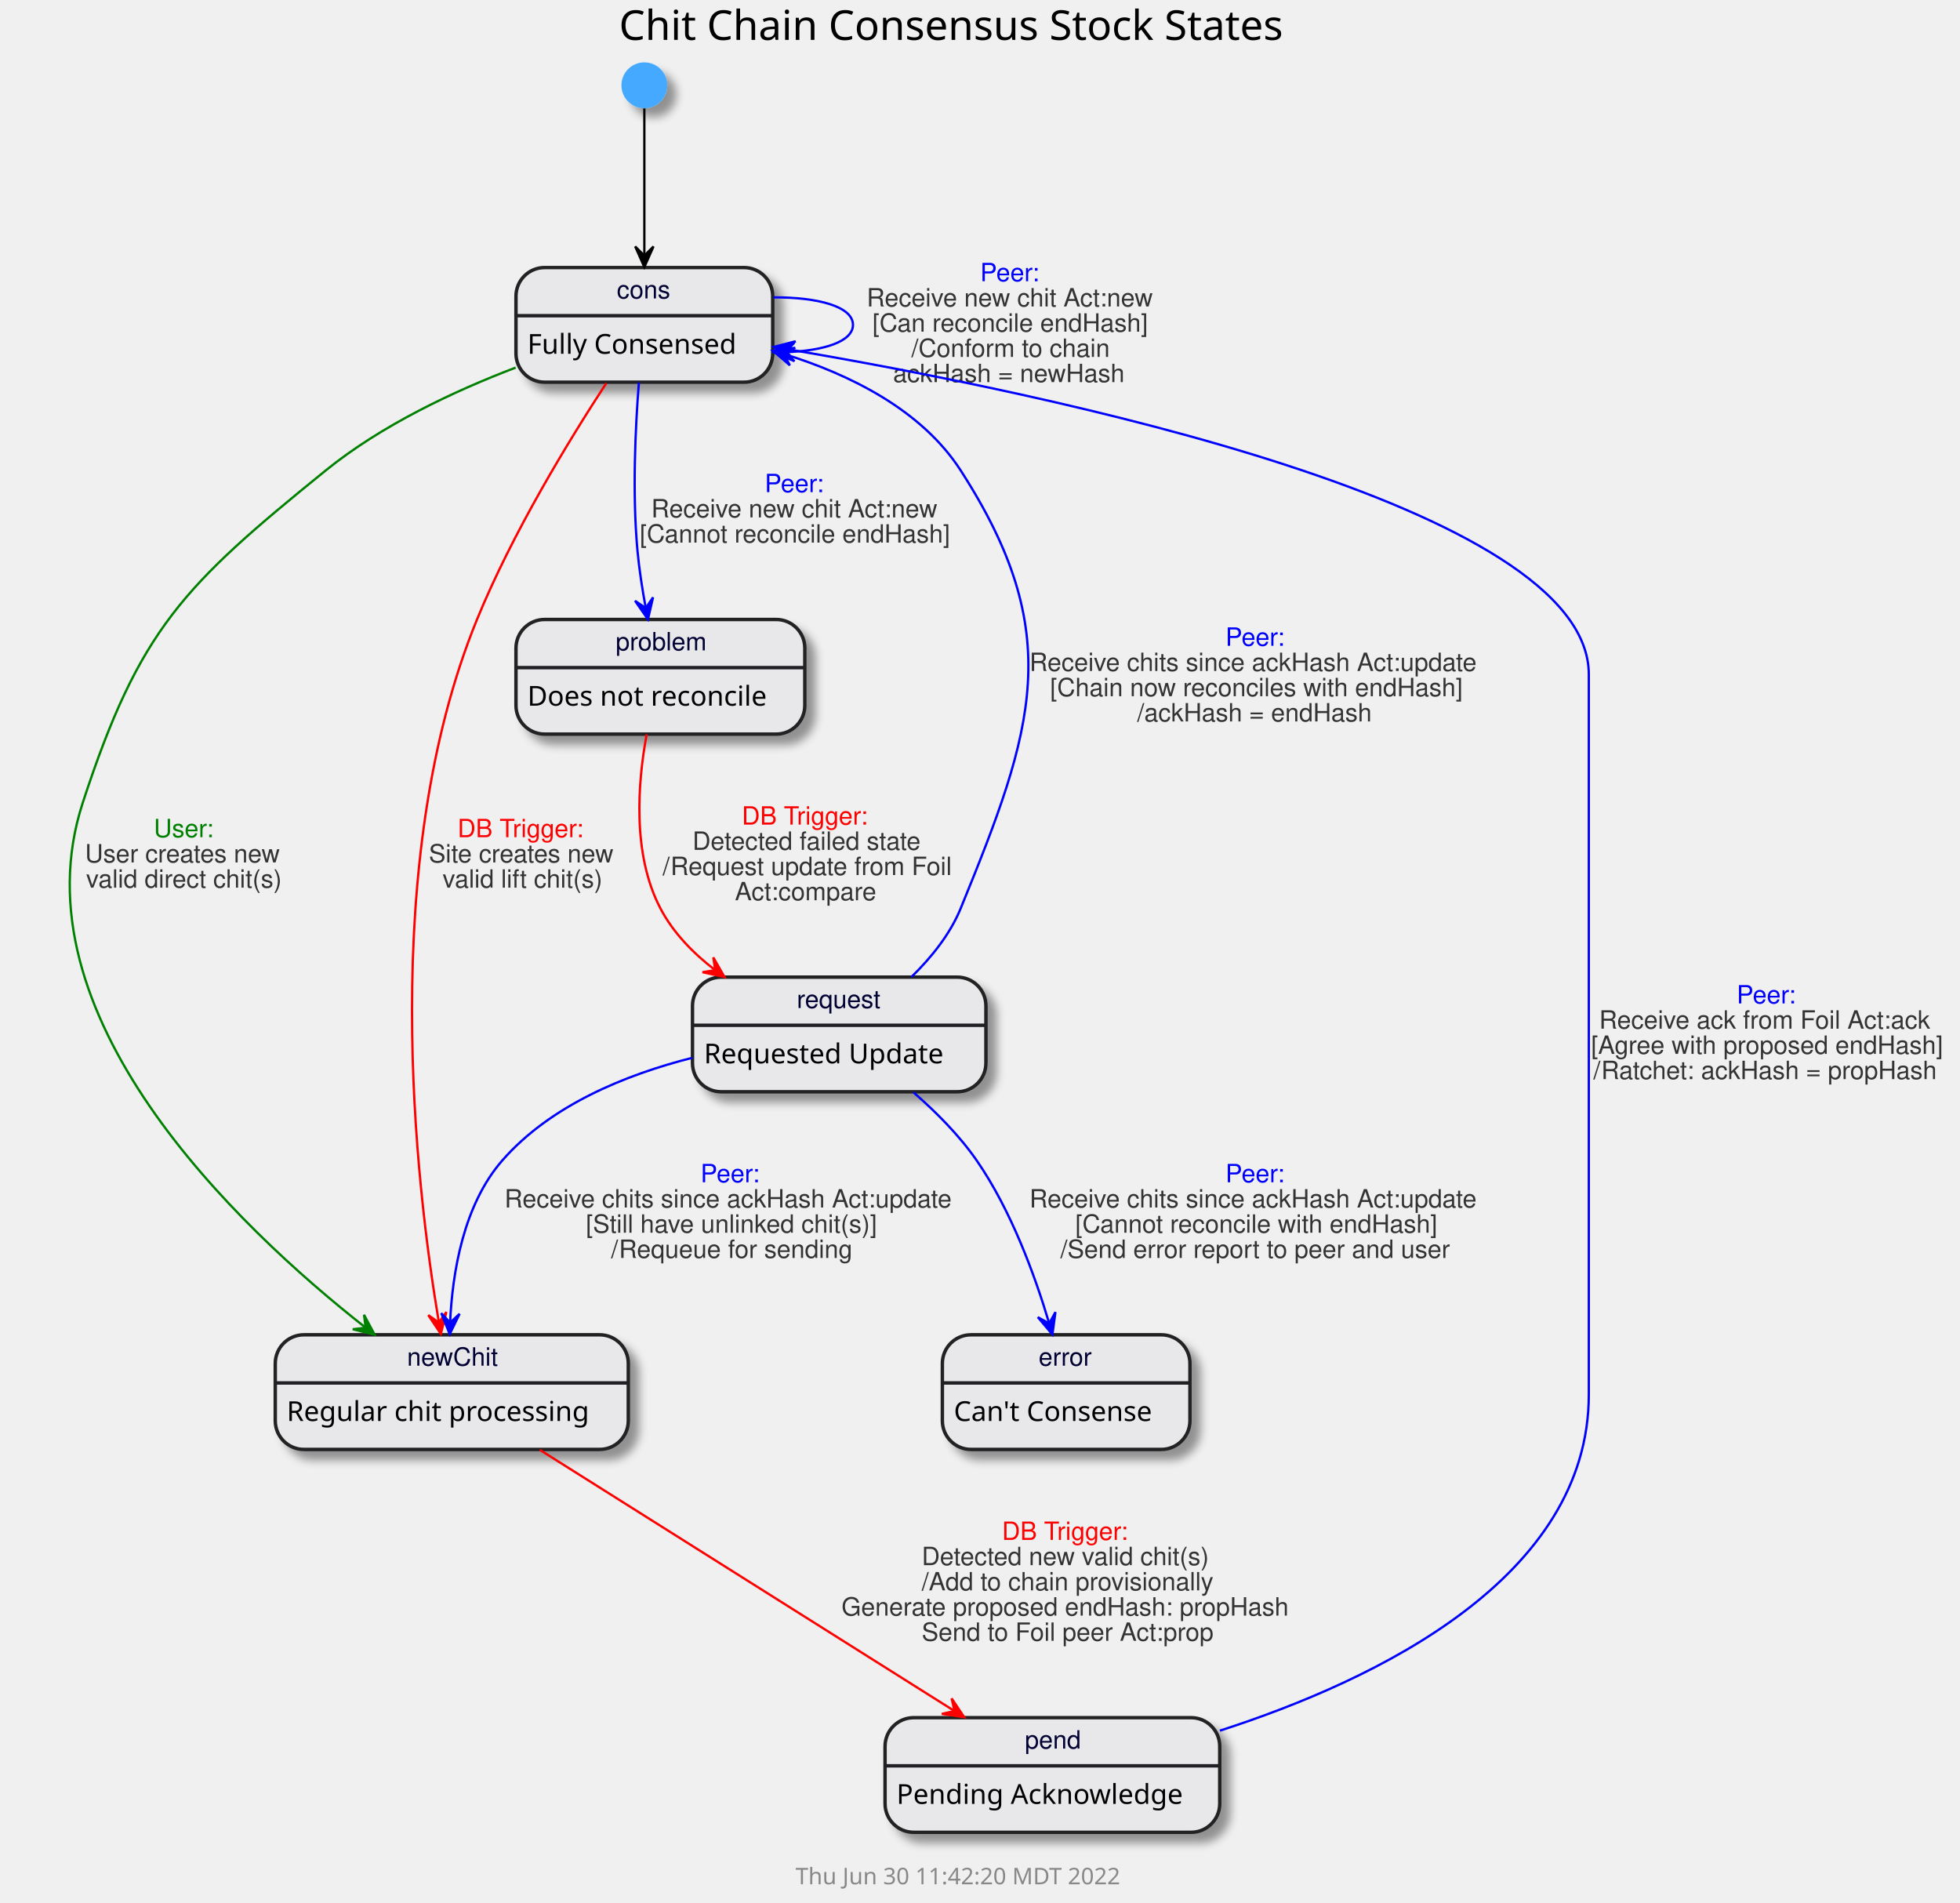
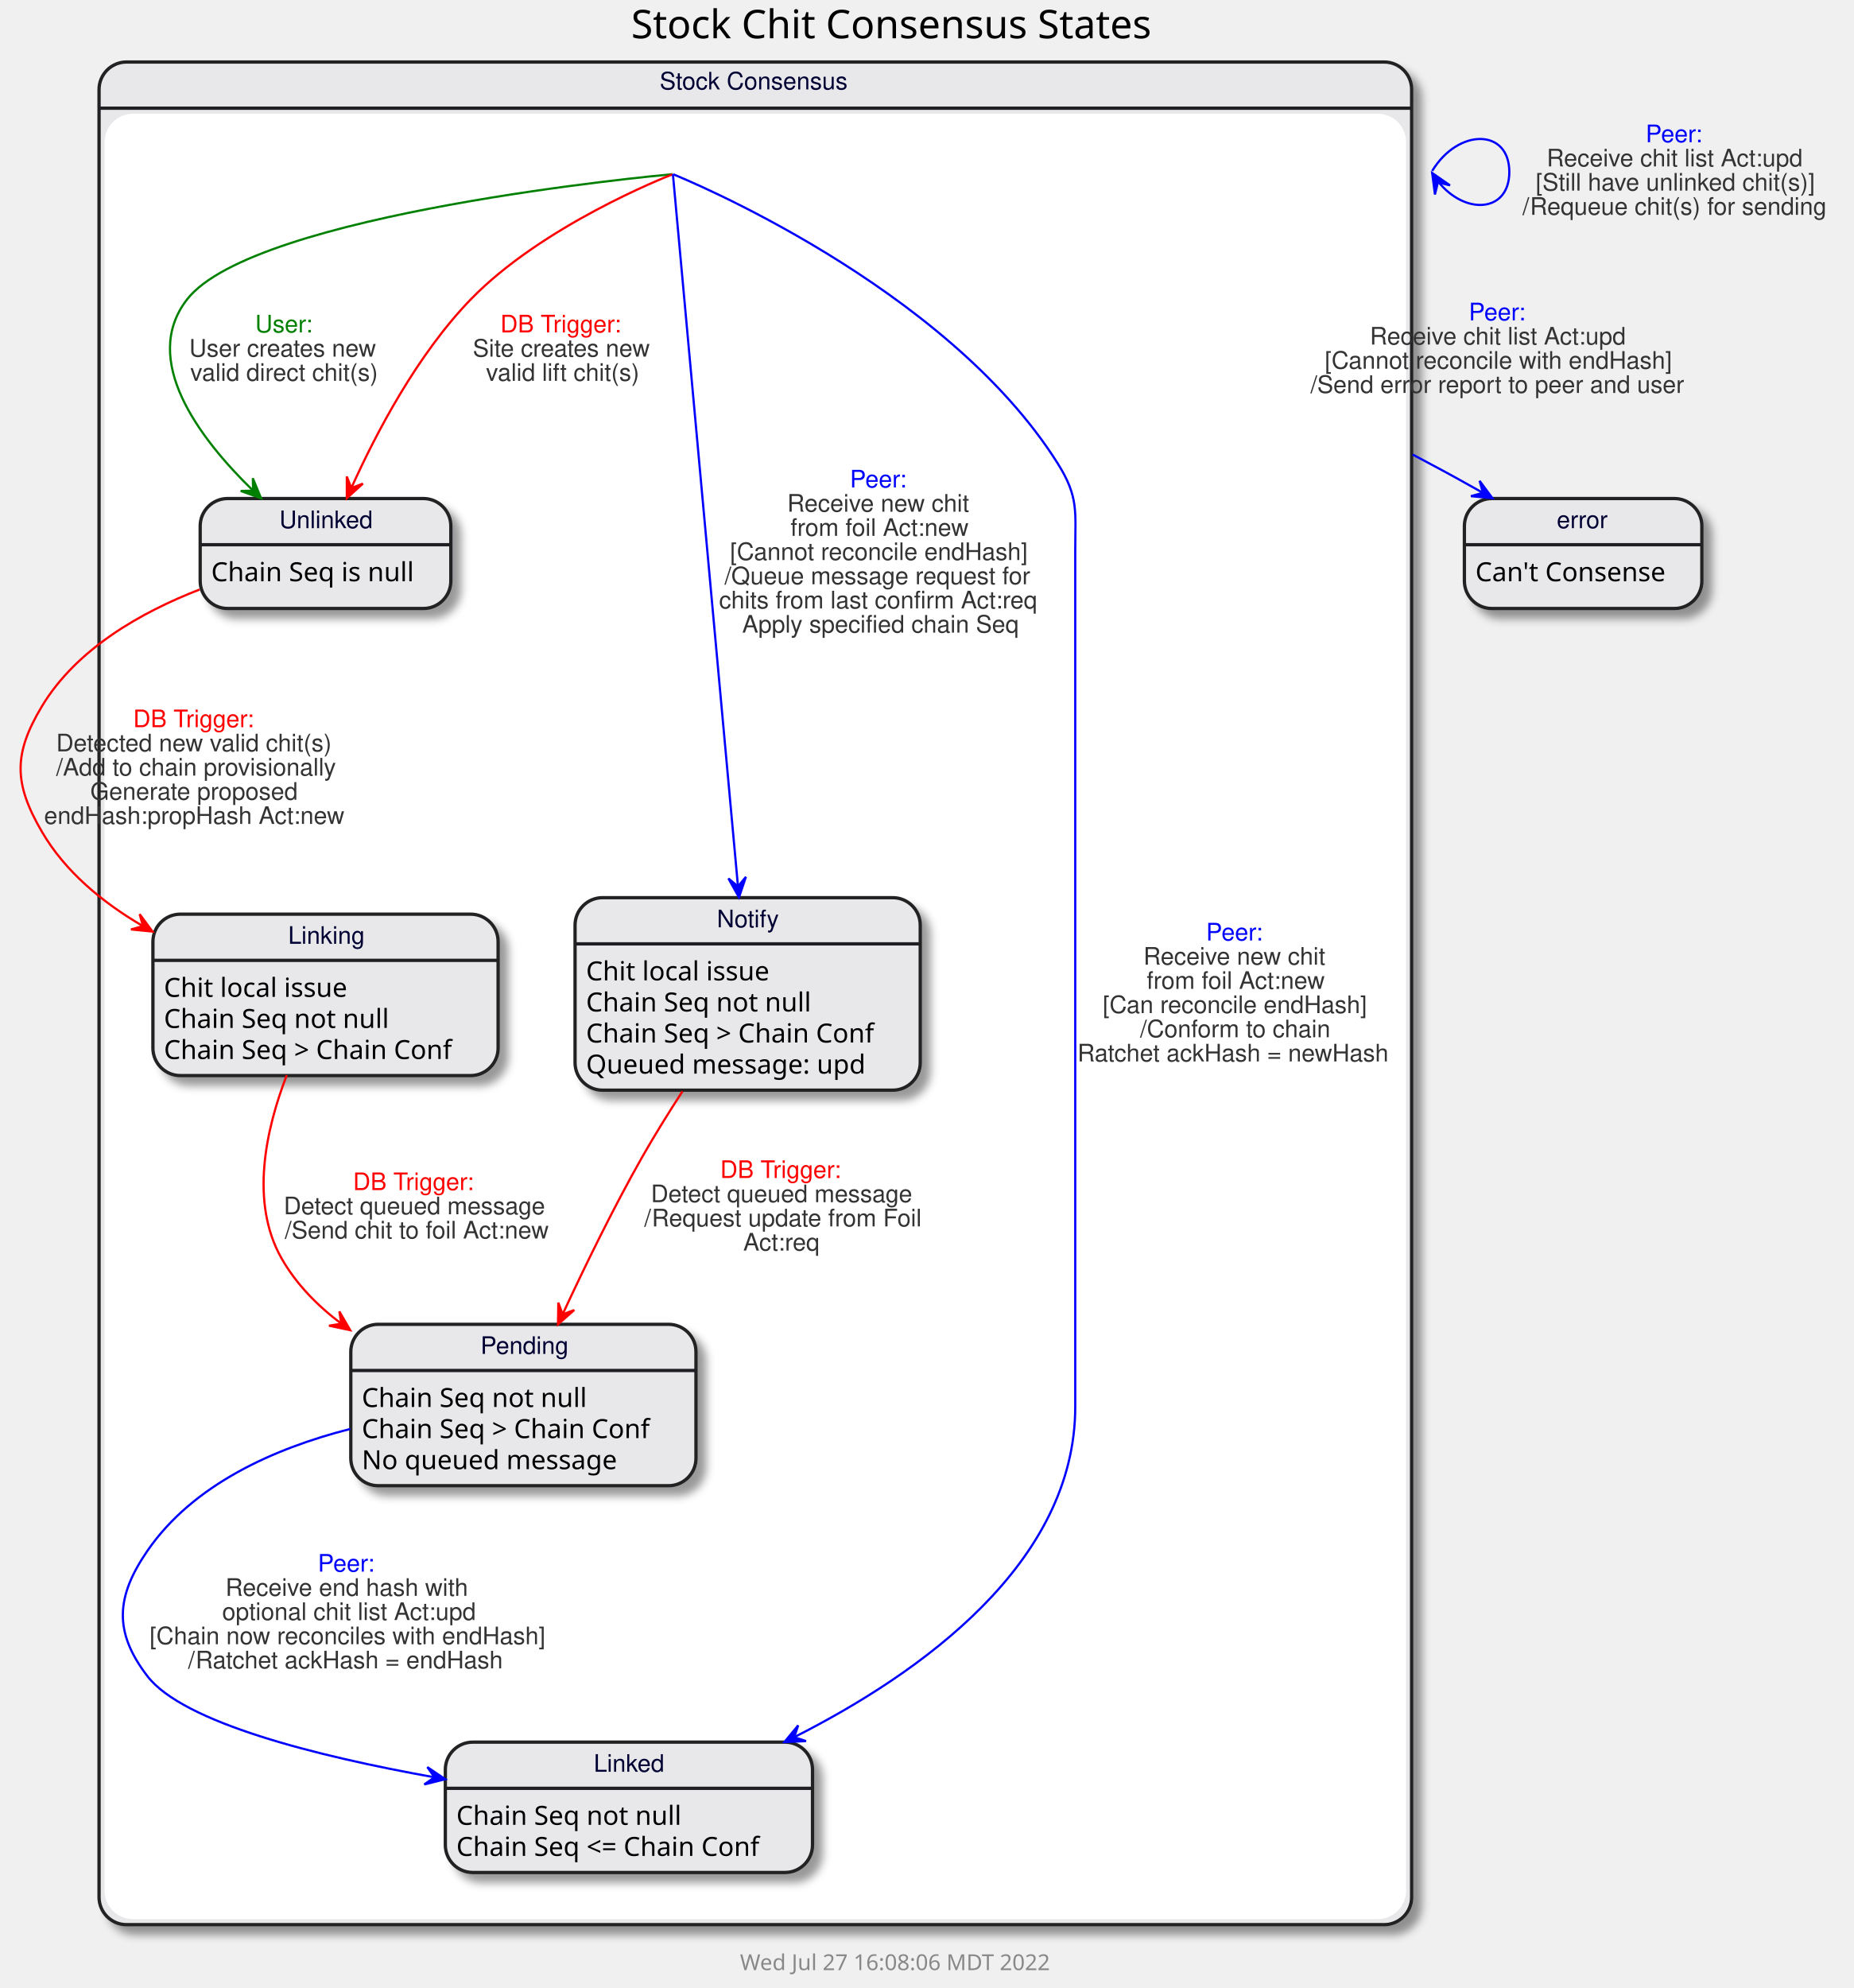
- <svg xmlns="http://www.w3.org/2000/svg" contentScriptType="application/ecmascript" contentStyleType="text/css" height="830px" preserveAspectRatio="none" style="width:855px;height:830px;background:#FFFFFF;" version="1.1" viewBox="0 0 855 830" width="855px" zoomAndPan="magnify">
+ <svg xmlns="http://www.w3.org/2000/svg" contentScriptType="application/ecmascript" contentStyleType="text/css" height="904px" preserveAspectRatio="none" style="width:843px;height:904px;background:#FFFFFF;" version="1.1" viewBox="0 0 843 904" width="843px" zoomAndPan="magnify">
  <defs>
-     <filter height="300%" id="fnan7xcjt5c3k" width="300%" x="-1" y="-1">
+     <filter height="300%" id="fpq1fieeywr4l" width="300%" x="-1" y="-1">
      <feGaussianBlur result="blurOut" stdDeviation="2.0" />
      <feColorMatrix in="blurOut" result="blurOut2" type="matrix" values="0 0 0 0 0 0 0 0 0 0 0 0 0 0 0 0 0 0 .4 0" />
      <feOffset dx="4.0" dy="4.0" in="blurOut2" result="blurOut3" />
      <feBlend in="SourceGraphic" in2="blurOut3" mode="normal" />
    </filter>
  </defs>
  <g>
-     <text fill="#000000" font-family="sans-serif" font-size="18" lengthAdjust="spacing" textLength="302" x="270.04" y="17.402">Chit Chain Consensus Stock States</text>
-     <ellipse cx="281.08" cy="37.199" fill="#44AAFF" filter="url(#fnan7xcjt5c3k)" rx="10" ry="10" style="stroke:none;stroke-width:1.0;" />
-     <g id="cons">
-       <rect fill="#E8E8EA" filter="url(#fnan7xcjt5c3k)" height="50" rx="12.5" ry="12.5" style="stroke:#202024;stroke-width:1.5;" width="112" x="225.08" y="116.699" />
-       <line style="stroke:#202024;stroke-width:1.5;" x1="225.08" x2="337.08" y1="137.699" y2="137.699" />
-       <text fill="#000033" font-family="Helvetica" font-size="11" lengthAdjust="spacing" textLength="24" x="269.08" y="130.169">cons</text>
-       <text fill="#000000" font-family="sans-serif" font-size="12" lengthAdjust="spacing" textLength="92" x="230.08" y="154.301">Fully Consensed</text>
+     <text fill="#000000" font-family="sans-serif" font-size="18" lengthAdjust="spacing" textLength="247" x="287.065" y="17.402">Stock Chit Consensus States</text>
+     <rect fill="#E8E8EA" filter="url(#fpq1fieeywr4l)" height="847" rx="12.5" ry="12.5" style="stroke:#202024;stroke-width:1.5;" width="597" x="45.05" y="28.199" />
+     <rect fill="#FFFFFF" height="820" rx="12.5" ry="12.5" style="stroke:#FFFFFF;stroke-width:1.0;" width="591" x="48.05" y="52.199" />
+     <line style="stroke:#202024;stroke-width:1.5;" x1="45.05" x2="642.05" y1="49.199" y2="49.199" />
+     <text fill="#000033" font-family="Helvetica" font-size="11" lengthAdjust="spacing" textLength="87" x="300.05" y="40.669">Stock Consensus</text>
+     <g id="stock.unlinked">
+       <rect fill="#E8E8EA" filter="url(#fpq1fieeywr4l)" height="50" rx="12.5" ry="12.5" style="stroke:#202024;stroke-width:1.5;" width="114" x="91.05" y="226.699" />
+       <line style="stroke:#202024;stroke-width:1.5;" x1="91.05" x2="205.05" y1="247.699" y2="247.699" />
+       <text fill="#000033" font-family="Helvetica" font-size="11" lengthAdjust="spacing" textLength="42" x="127.05" y="240.169">Unlinked</text>
+       <text fill="#000000" font-family="sans-serif" font-size="12" lengthAdjust="spacing" textLength="94" x="96.05" y="264.301">Chain Seq is null</text>
+     </g>
+     <g id="stock.linking">
+       <rect fill="#E8E8EA" filter="url(#fpq1fieeywr4l)" height="73.398" rx="12.5" ry="12.5" style="stroke:#202024;stroke-width:1.5;" width="157" x="69.55" y="415.699" />
+       <line style="stroke:#202024;stroke-width:1.5;" x1="69.55" x2="226.55" y1="436.699" y2="436.699" />
+       <text fill="#000033" font-family="Helvetica" font-size="11" lengthAdjust="spacing" textLength="34" x="131.05" y="429.169">Linking</text>
+       <text fill="#000000" font-family="sans-serif" font-size="12" lengthAdjust="spacing" textLength="85" x="74.55" y="453.301">Chit local issue</text>
+       <text fill="#000000" font-family="sans-serif" font-size="12" lengthAdjust="spacing" textLength="103" x="74.55" y="467.434">Chain Seq not null</text>
+       <text fill="#000000" font-family="sans-serif" font-size="12" lengthAdjust="spacing" textLength="137" x="74.55" y="481.566">Chain Seq &gt; Chain Conf</text>
+     </g>
+     <g id="stock.pending">
+       <rect fill="#E8E8EA" filter="url(#fpq1fieeywr4l)" height="73.398" rx="12.5" ry="12.5" style="stroke:#202024;stroke-width:1.5;" width="157" x="159.55" y="602.199" />
+       <line style="stroke:#202024;stroke-width:1.5;" x1="159.55" x2="316.55" y1="623.199" y2="623.199" />
+       <text fill="#000033" font-family="Helvetica" font-size="11" lengthAdjust="spacing" textLength="39" x="218.55" y="615.669">Pending</text>
+       <text fill="#000000" font-family="sans-serif" font-size="12" lengthAdjust="spacing" textLength="103" x="164.55" y="639.801">Chain Seq not null</text>
+       <text fill="#000000" font-family="sans-serif" font-size="12" lengthAdjust="spacing" textLength="137" x="164.55" y="653.934">Chain Seq &gt; Chain Conf</text>
+       <text fill="#000000" font-family="sans-serif" font-size="12" lengthAdjust="spacing" textLength="119" x="164.55" y="668.066">No queued message</text>
+     </g>
+     <g id="stock.notify">
+       <rect fill="#E8E8EA" filter="url(#fpq1fieeywr4l)" height="87.531" rx="12.5" ry="12.5" style="stroke:#202024;stroke-width:1.5;" width="157" x="261.55" y="408.199" />
+       <line style="stroke:#202024;stroke-width:1.5;" x1="261.55" x2="418.55" y1="429.199" y2="429.199" />
+       <text fill="#000033" font-family="Helvetica" font-size="11" lengthAdjust="spacing" textLength="28" x="326.05" y="421.669">Notify</text>
+       <text fill="#000000" font-family="sans-serif" font-size="12" lengthAdjust="spacing" textLength="85" x="266.55" y="445.801">Chit local issue</text>
+       <text fill="#000000" font-family="sans-serif" font-size="12" lengthAdjust="spacing" textLength="103" x="266.55" y="459.934">Chain Seq not null</text>
+       <text fill="#000000" font-family="sans-serif" font-size="12" lengthAdjust="spacing" textLength="137" x="266.55" y="474.066">Chain Seq &gt; Chain Conf</text>
+       <text fill="#000000" font-family="sans-serif" font-size="12" lengthAdjust="spacing" textLength="131" x="266.55" y="488.199">Queued message: upd</text>
+     </g>
+     <g id="stock.linked">
+       <rect fill="#E8E8EA" filter="url(#fpq1fieeywr4l)" height="59.266" rx="12.5" ry="12.5" style="stroke:#202024;stroke-width:1.5;" width="167" x="202.55" y="792.199" />
+       <line style="stroke:#202024;stroke-width:1.5;" x1="202.55" x2="369.55" y1="813.199" y2="813.199" />
+       <text fill="#000033" font-family="Helvetica" font-size="11" lengthAdjust="spacing" textLength="32" x="270.05" y="805.669">Linked</text>
+       <text fill="#000000" font-family="sans-serif" font-size="12" lengthAdjust="spacing" textLength="103" x="207.55" y="829.801">Chain Seq not null</text>
+       <text fill="#000000" font-family="sans-serif" font-size="12" lengthAdjust="spacing" textLength="147" x="207.55" y="843.934">Chain Seq &lt;= Chain Conf</text>
    </g>
    <g id="error">
-       <rect fill="#E8E8EA" filter="url(#fnan7xcjt5c3k)" height="50" rx="12.5" ry="12.5" style="stroke:#202024;stroke-width:1.5;" width="108" x="411.08" y="582.199" />
-       <line style="stroke:#202024;stroke-width:1.5;" x1="411.08" x2="519.08" y1="603.199" y2="603.199" />
-       <text fill="#000033" font-family="Helvetica" font-size="11" lengthAdjust="spacing" textLength="24" x="453.08" y="595.669">error</text>
-       <text fill="#000000" font-family="sans-serif" font-size="12" lengthAdjust="spacing" textLength="88" x="416.08" y="619.801">Can't Consense</text>
+       <rect fill="#E8E8EA" filter="url(#fpq1fieeywr4l)" height="50" rx="12.5" ry="12.5" style="stroke:#202024;stroke-width:1.5;" width="108" x="666.05" y="226.699" />
+       <line style="stroke:#202024;stroke-width:1.5;" x1="666.05" x2="774.05" y1="247.699" y2="247.699" />
+       <text fill="#000033" font-family="Helvetica" font-size="11" lengthAdjust="spacing" textLength="24" x="708.05" y="240.169">error</text>
+       <text fill="#000000" font-family="sans-serif" font-size="12" lengthAdjust="spacing" textLength="88" x="671.05" y="264.301">Can't Consense</text>
    </g>
-     <g id="pend">
-       <rect fill="#E8E8EA" filter="url(#fnan7xcjt5c3k)" height="50" rx="12.5" ry="12.5" style="stroke:#202024;stroke-width:1.5;" width="146" x="386.08" y="749.199" />
-       <line style="stroke:#202024;stroke-width:1.5;" x1="386.08" x2="532.08" y1="770.199" y2="770.199" />
-       <text fill="#000033" font-family="Helvetica" font-size="11" lengthAdjust="spacing" textLength="24" x="447.08" y="762.669">pend</text>
-       <text fill="#000000" font-family="sans-serif" font-size="12" lengthAdjust="spacing" textLength="126" x="391.08" y="786.801">Pending Acknowledge</text>
-     </g>
-     <g id="problem">
-       <rect fill="#E8E8EA" filter="url(#fnan7xcjt5c3k)" height="50" rx="12.5" ry="12.5" style="stroke:#202024;stroke-width:1.5;" width="126" x="225.08" y="270.199" />
-       <line style="stroke:#202024;stroke-width:1.5;" x1="225.08" x2="351.08" y1="291.199" y2="291.199" />
-       <text fill="#000033" font-family="Helvetica" font-size="11" lengthAdjust="spacing" textLength="39" x="268.58" y="283.669">problem</text>
-       <text fill="#000000" font-family="sans-serif" font-size="12" lengthAdjust="spacing" textLength="106" x="230.08" y="307.801">Does not reconcile</text>
-     </g>
-     <g id="request">
-       <rect fill="#E8E8EA" filter="url(#fnan7xcjt5c3k)" height="50" rx="12.5" ry="12.5" style="stroke:#202024;stroke-width:1.5;" width="128" x="302.08" y="426.199" />
-       <line style="stroke:#202024;stroke-width:1.5;" x1="302.08" x2="430.08" y1="447.199" y2="447.199" />
-       <text fill="#000033" font-family="Helvetica" font-size="11" lengthAdjust="spacing" textLength="37" x="347.58" y="439.669">request</text>
-       <text fill="#000000" font-family="sans-serif" font-size="12" lengthAdjust="spacing" textLength="108" x="307.08" y="463.801">Requested Update</text>
-     </g>
-     <g id="newChit">
-       <rect fill="#E8E8EA" filter="url(#fnan7xcjt5c3k)" height="50" rx="12.5" ry="12.5" style="stroke:#202024;stroke-width:1.5;" width="154" x="120.08" y="582.199" />
-       <line style="stroke:#202024;stroke-width:1.5;" x1="120.08" x2="274.08" y1="603.199" y2="603.199" />
-       <text fill="#000033" font-family="Helvetica" font-size="11" lengthAdjust="spacing" textLength="39" x="177.58" y="595.669">newChit</text>
-       <text fill="#000000" font-family="sans-serif" font-size="12" lengthAdjust="spacing" textLength="134" x="125.08" y="619.801">Regular chit processing</text>
-     </g>
-     <path d="M281.08,47.299 C281.08,61.539 281.08,89.719 281.08,111.419 " fill="none" id="*start-to-cons" style="stroke:#000000;stroke-width:1.0;" />
-     <polygon fill="#000000" points="281.08,116.499,285.08,107.499,281.08,111.499,277.08,107.499,281.08,116.499" style="stroke:#000000;stroke-width:1.0;" />
-     <path d="M224.94,160.339 C198.03,170.599 166.44,185.459 142.08,205.199 C80.06,255.459 60.86,274.319 36.08,350.199 C6,442.319 102.98,534.679 159.44,579.049 " fill="none" id="cons-to-newChit" style="stroke:#008000;stroke-width:1.0;" />
-     <polygon fill="#008000" points="163.44,582.159,158.798,573.473,159.495,579.087,153.882,579.784,163.44,582.159" style="stroke:#008000;stroke-width:1.0;" />
-     <text fill="#008000" font-family="Helvetica" font-size="11" lengthAdjust="spacing" textLength="27" x="67.08" y="365.169">User:</text>
-     <text fill="#333333" font-family="Helvetica" font-size="11" lengthAdjust="spacing" textLength="87" x="37.08" y="376.169">User creates new</text>
-     <text fill="#333333" font-family="Helvetica" font-size="11" lengthAdjust="spacing" textLength="86" x="37.58" y="387.169">valid direct chit(s)</text>
-     <path d="M264.5,167.109 C248.18,192.069 223.53,232.429 208.08,270.199 C164.85,375.859 181.26,516.209 191.41,576.559 " fill="none" id="cons-to-newChit-1" style="stroke:#FF0000;stroke-width:1.0;" />
-     <polygon fill="#FF0000" points="192.31,581.799,194.709,572.247,191.453,576.873,186.827,573.618,192.31,581.799" style="stroke:#FF0000;stroke-width:1.0;" />
-     <text fill="#FF0000" font-family="Helvetica" font-size="11" lengthAdjust="spacing" textLength="56" x="199.58" y="365.169">DB Trigger:</text>
-     <text fill="#333333" font-family="Helvetica" font-size="11" lengthAdjust="spacing" textLength="81" x="187.08" y="376.169">Site creates new</text>
-     <text fill="#333333" font-family="Helvetica" font-size="11" lengthAdjust="spacing" textLength="69" x="193.08" y="387.169">valid lift chit(s)</text>
-     <path d="M235.46,632.369 C283.61,662.689 365.94,714.549 416.14,746.159 " fill="none" id="newChit-to-pend" style="stroke:#FF0000;stroke-width:1.0;" />
-     <polygon fill="#FF0000" points="420.6,748.969,415.128,740.781,416.373,746.299,410.855,747.544,420.6,748.969" style="stroke:#FF0000;stroke-width:1.0;" />
-     <text fill="#FF0000" font-family="Helvetica" font-size="11" lengthAdjust="spacing" textLength="56" x="437.08" y="671.669">DB Trigger:</text>
-     <text fill="#333333" font-family="Helvetica" font-size="11" lengthAdjust="spacing" textLength="126" x="402.08" y="682.669">Detected new valid chit(s)</text>
-     <text fill="#333333" font-family="Helvetica" font-size="11" lengthAdjust="spacing" textLength="126" x="402.08" y="693.669">/Add to chain provisionally</text>
-     <text fill="#333333" font-family="Helvetica" font-size="11" lengthAdjust="spacing" textLength="196" x="367.08" y="704.669">Generate proposed endHash: propHash</text>
-     <text fill="#333333" font-family="Helvetica" font-size="11" lengthAdjust="spacing" textLength="126" x="402.08" y="715.669">Send to Foil peer Act:prop</text>
-     <path d="M337.51,129.699 C356.67,129.639 372.08,133.639 372.08,141.699 C372.08,149.009 359.43,152.979 342.79,153.609 " fill="none" id="cons-to-cons" style="stroke:#0000FF;stroke-width:1.0;" />
-     <polygon fill="#0000FF" points="337.51,153.699,346.577,157.544,342.509,153.613,346.44,149.546,337.51,153.699" style="stroke:#0000FF;stroke-width:1.0;" />
-     <text fill="#0000FF" font-family="Helvetica" font-size="11" lengthAdjust="spacing" textLength="26" x="427.58" y="122.669">Peer:</text>
-     <text fill="#333333" font-family="Helvetica" font-size="11" lengthAdjust="spacing" textLength="125" x="378.08" y="133.669">Receive new chit Act:new</text>
-     <text fill="#333333" font-family="Helvetica" font-size="11" lengthAdjust="spacing" textLength="120" x="380.58" y="144.669">[Can reconcile endHash]</text>
-     <text fill="#333333" font-family="Helvetica" font-size="11" lengthAdjust="spacing" textLength="86" x="397.58" y="155.669">/Conform to chain</text>
-     <text fill="#333333" font-family="Helvetica" font-size="11" lengthAdjust="spacing" textLength="102" x="389.58" y="166.669">ackHash = newHash</text>
-     <path d="M278.7,166.789 C277.15,186.549 275.79,215.239 278.08,240.199 C278.83,248.379 280.21,257.159 281.7,265.229 " fill="none" id="cons-to-problem" style="stroke:#0000FF;stroke-width:1.0;" />
-     <polygon fill="#0000FF" points="282.65,270.139,284.877,260.546,281.705,265.229,277.022,262.057,282.65,270.139" style="stroke:#0000FF;stroke-width:1.0;" />
-     <text fill="#0000FF" font-family="Helvetica" font-size="11" lengthAdjust="spacing" textLength="26" x="333.58" y="214.669">Peer:</text>
-     <text fill="#333333" font-family="Helvetica" font-size="11" lengthAdjust="spacing" textLength="125" x="284.08" y="225.669">Receive new chit Act:new</text>
-     <text fill="#333333" font-family="Helvetica" font-size="11" lengthAdjust="spacing" textLength="135" x="279.08" y="236.669">[Cannot reconcile endHash]</text>
-     <path d="M282.09,320.309 C278.16,341.549 275.75,372.669 288.08,396.199 C293.63,406.799 302.31,415.719 311.89,423.079 " fill="none" id="problem-to-request" style="stroke:#FF0000;stroke-width:1.0;" />
-     <polygon fill="#FF0000" points="316.05,426.139,311.162,417.589,312.019,423.18,306.428,424.038,316.05,426.139" style="stroke:#FF0000;stroke-width:1.0;" />
-     <text fill="#FF0000" font-family="Helvetica" font-size="11" lengthAdjust="spacing" textLength="56" x="323.58" y="359.669">DB Trigger:</text>
-     <text fill="#333333" font-family="Helvetica" font-size="11" lengthAdjust="spacing" textLength="99" x="302.08" y="370.669">Detected failed state</text>
-     <text fill="#333333" font-family="Helvetica" font-size="11" lengthAdjust="spacing" textLength="125" x="289.08" y="381.669">/Request update from Foil</text>
-     <text fill="#333333" font-family="Helvetica" font-size="11" lengthAdjust="spacing" textLength="62" x="320.58" y="392.669">Act:compare</text>
-     <path d="M398.44,476.419 C408.29,484.989 418.51,495.249 426.08,506.199 C441.09,527.909 451.43,556.209 457.67,577.159 " fill="none" id="request-to-error" style="stroke:#0000FF;stroke-width:1.0;" />
-     <polygon fill="#0000FF" points="459.09,582.049,460.41,572.289,457.69,577.249,452.73,574.529,459.09,582.049" style="stroke:#0000FF;stroke-width:1.0;" />
-     <text fill="#0000FF" font-family="Helvetica" font-size="11" lengthAdjust="spacing" textLength="26" x="534.58" y="515.669">Peer:</text>
-     <text fill="#333333" font-family="Helvetica" font-size="11" lengthAdjust="spacing" textLength="197" x="449.08" y="526.669">Receive chits since ackHash Act:update</text>
-     <text fill="#333333" font-family="Helvetica" font-size="11" lengthAdjust="spacing" textLength="157" x="469.08" y="537.669">[Cannot reconcile with endHash]</text>
-     <text fill="#333333" font-family="Helvetica" font-size="11" lengthAdjust="spacing" textLength="170" x="462.58" y="548.669">/Send error report to peer and user</text>
-     <path d="M397.55,426.159 C406.2,417.729 414.46,407.509 419.08,396.199 C451.2,317.619 465.08,276.539 419.08,205.199 C401.97,178.659 370.55,163.269 342.02,154.409 " fill="none" id="request-to-cons" style="stroke:#0000FF;stroke-width:1.0;" />
-     <polygon fill="#0000FF" points="337.1,152.929,344.562,159.357,341.887,154.373,346.872,151.697,337.1,152.929" style="stroke:#0000FF;stroke-width:1.0;" />
-     <text fill="#0000FF" font-family="Helvetica" font-size="11" lengthAdjust="spacing" textLength="26" x="534.58" y="281.669">Peer:</text>
-     <text fill="#333333" font-family="Helvetica" font-size="11" lengthAdjust="spacing" textLength="197" x="449.08" y="292.669">Receive chits since ackHash Act:update</text>
-     <text fill="#333333" font-family="Helvetica" font-size="11" lengthAdjust="spacing" textLength="179" x="458.08" y="303.669">[Chain now reconciles with endHash]</text>
-     <text fill="#333333" font-family="Helvetica" font-size="11" lengthAdjust="spacing" textLength="103" x="496.08" y="314.669">/ackHash = endHash</text>
-     <path d="M302,461.379 C272.78,468.779 240.09,482.129 219.08,506.199 C202.2,525.539 197.36,554.889 196.35,576.789 " fill="none" id="request-to-newChit" style="stroke:#0000FF;stroke-width:1.0;" />
-     <polygon fill="#0000FF" points="196.18,581.909,200.486,573.052,196.351,576.912,192.491,572.777,196.18,581.909" style="stroke:#0000FF;stroke-width:1.0;" />
-     <text fill="#0000FF" font-family="Helvetica" font-size="11" lengthAdjust="spacing" textLength="26" x="305.58" y="515.669">Peer:</text>
-     <text fill="#333333" font-family="Helvetica" font-size="11" lengthAdjust="spacing" textLength="197" x="220.08" y="526.669">Receive chits since ackHash Act:update</text>
-     <text fill="#333333" font-family="Helvetica" font-size="11" lengthAdjust="spacing" textLength="126" x="255.58" y="537.669">[Still have unlinked chit(s)]</text>
-     <text fill="#333333" font-family="Helvetica" font-size="11" lengthAdjust="spacing" textLength="104" x="266.58" y="548.669">/Requeue for sending</text>
-     <path d="M532.15,754.859 C600.81,732.719 693.08,688.109 693.08,608.199 C693.08,294.199 693.08,294.199 693.08,294.199 C693.08,220.419 457.4,171.579 342.54,152.159 " fill="none" id="pend-to-cons" style="stroke:#0000FF;stroke-width:1.0;" />
-     <polygon fill="#0000FF" points="337.5,151.309,345.712,156.746,342.431,152.138,347.039,148.857,337.5,151.309" style="stroke:#0000FF;stroke-width:1.0;" />
-     <text fill="#0000FF" font-family="Helvetica" font-size="11" lengthAdjust="spacing" textLength="26" x="757.58" y="437.669">Peer:</text>
-     <text fill="#333333" font-family="Helvetica" font-size="11" lengthAdjust="spacing" textLength="146" x="697.58" y="448.669">Receive ack from Foil Act:ack</text>
-     <text fill="#333333" font-family="Helvetica" font-size="11" lengthAdjust="spacing" textLength="153" x="694.08" y="459.669">[Agree with proposed endHash]</text>
-     <text fill="#333333" font-family="Helvetica" font-size="11" lengthAdjust="spacing" textLength="151" x="695.08" y="470.669">/Ratchet: ackHash = propHash</text>
-     <text fill="#888888" font-family="sans-serif" font-size="10" lengthAdjust="spacing" textLength="148" x="347.04" y="821.867">Thu Jun 30 11:42:20 MDT 2022</text>
+     <path d="M305.91,79.209 C300.15,79.729 115.63,96.729 85.05,136.199 C63.86,163.549 90.27,198.949 115.09,223.099 " fill="none" id="stock-to-unlinked" style="stroke:#008000;stroke-width:1.0;" />
+     <polygon fill="#008000" points="118.74,226.579,115.001,217.468,115.127,223.123,109.471,223.249,118.74,226.579" style="stroke:#008000;stroke-width:1.0;" />
+     <text fill="#008000" font-family="Helvetica" font-size="11" lengthAdjust="spacing" textLength="27" x="116.05" y="151.169">User:</text>
+     <text fill="#333333" font-family="Helvetica" font-size="11" lengthAdjust="spacing" textLength="87" x="86.05" y="162.169">User creates new</text>
+     <text fill="#333333" font-family="Helvetica" font-size="11" lengthAdjust="spacing" textLength="86" x="86.55" y="173.169">valid direct chit(s)</text>
+     <path d="M305.88,79.269 C302.42,80.619 246.47,102.729 214.05,136.199 C189.8,161.229 171.1,196.859 159.89,221.699 " fill="none" id="stock-to-unlinked-1" style="stroke:#FF0000;stroke-width:1.0;" />
+     <polygon fill="#FF0000" points="157.75,226.519,165.057,219.915,159.778,221.949,157.744,216.67,157.75,226.519" style="stroke:#FF0000;stroke-width:1.0;" />
+     <text fill="#FF0000" font-family="Helvetica" font-size="11" lengthAdjust="spacing" textLength="56" x="227.55" y="151.169">DB Trigger:</text>
+     <text fill="#333333" font-family="Helvetica" font-size="11" lengthAdjust="spacing" textLength="81" x="215.05" y="162.169">Site creates new</text>
+     <text fill="#333333" font-family="Helvetica" font-size="11" lengthAdjust="spacing" textLength="69" x="221.05" y="173.169">valid lift chit(s)</text>
+     <path d="M306.14,79.239 C309.88,80.739 430.02,129.659 481.05,210.699 C490.71,226.039 489.05,232.569 489.05,250.699 C489.05,250.699 489.05,250.699 489.05,639.699 C489.05,710.679 419.04,760.719 361.25,789.929 " fill="none" id="stock-to-linked" style="stroke:#0000FF;stroke-width:1.0;" />
+     <polygon fill="#0000FF" points="356.76,792.169,366.599,791.735,361.235,789.939,363.031,784.575,356.76,792.169" style="stroke:#0000FF;stroke-width:1.0;" />
+     <text fill="#0000FF" font-family="Helvetica" font-size="11" lengthAdjust="spacing" textLength="26" x="548.55" y="427.669">Peer:</text>
+     <text fill="#333333" font-family="Helvetica" font-size="11" lengthAdjust="spacing" textLength="83" x="520.05" y="438.669">Receive new chit</text>
+     <text fill="#333333" font-family="Helvetica" font-size="11" lengthAdjust="spacing" textLength="80" x="521.55" y="449.669">from foil Act:new</text>
+     <text fill="#333333" font-family="Helvetica" font-size="11" lengthAdjust="spacing" textLength="120" x="501.55" y="460.669">[Can reconcile endHash]</text>
+     <text fill="#333333" font-family="Helvetica" font-size="11" lengthAdjust="spacing" textLength="86" x="518.55" y="471.669">/Conform to chain</text>
+     <text fill="#333333" font-family="Helvetica" font-size="11" lengthAdjust="spacing" textLength="143" x="490.05" y="482.669">Ratchet ackHash = newHash</text>
+     <path d="M306.06,79.269 C306.46,83.689 326.52,303.129 335.63,402.819 " fill="none" id="stock-to-notify" style="stroke:#0000FF;stroke-width:1.0;" />
+     <polygon fill="#0000FF" points="336.11,408.059,339.269,398.731,335.652,403.08,331.303,399.463,336.11,408.059" style="stroke:#0000FF;stroke-width:1.0;" />
+     <text fill="#0000FF" font-family="Helvetica" font-size="11" lengthAdjust="spacing" textLength="26" x="386.55" y="221.669">Peer:</text>
+     <text fill="#333333" font-family="Helvetica" font-size="11" lengthAdjust="spacing" textLength="83" x="358.05" y="232.669">Receive new chit</text>
+     <text fill="#333333" font-family="Helvetica" font-size="11" lengthAdjust="spacing" textLength="80" x="359.55" y="243.669">from foil Act:new</text>
+     <text fill="#333333" font-family="Helvetica" font-size="11" lengthAdjust="spacing" textLength="135" x="332.05" y="254.669">[Cannot reconcile endHash]</text>
+     <text fill="#333333" font-family="Helvetica" font-size="11" lengthAdjust="spacing" textLength="140" x="329.55" y="265.669">/Queue message request for</text>
+     <text fill="#333333" font-family="Helvetica" font-size="11" lengthAdjust="spacing" textLength="145" x="327.05" y="276.669">chits from last confirm Act:req</text>
+     <text fill="#333333" font-family="Helvetica" font-size="11" lengthAdjust="spacing" textLength="124" x="337.55" y="287.669">Apply specified chain Seq</text>
+     <path d="M90.79,268.079 C64.05,278.439 34.73,295.119 19.05,321.199 C6,342.909 6.29,356.319 19.05,378.199 C29.62,396.339 46.56,410.329 64.73,420.969 " fill="none" id="unlinked-to-linking" style="stroke:#FF0000;stroke-width:1.0;" />
+     <polygon fill="#FF0000" points="69.37,423.609,63.526,415.681,65.024,421.136,59.569,422.634,69.37,423.609" style="stroke:#FF0000;stroke-width:1.0;" />
+     <text fill="#FF0000" font-family="Helvetica" font-size="11" lengthAdjust="spacing" textLength="56" x="60.55" y="330.669">DB Trigger:</text>
+     <text fill="#333333" font-family="Helvetica" font-size="11" lengthAdjust="spacing" textLength="126" x="25.55" y="341.669">Detected new valid chit(s)</text>
+     <text fill="#333333" font-family="Helvetica" font-size="11" lengthAdjust="spacing" textLength="126" x="25.55" y="352.669">/Add to chain provisionally</text>
+     <text fill="#333333" font-family="Helvetica" font-size="11" lengthAdjust="spacing" textLength="95" x="41.05" y="363.669">Generate proposed</text>
+     <text fill="#333333" font-family="Helvetica" font-size="11" lengthAdjust="spacing" textLength="137" x="20.05" y="374.669">endHash:propHash Act:new</text>
+     <path d="M130.42,488.919 C120.84,513.739 113.61,546.789 128.05,572.199 C134.7,583.899 144.36,593.729 155.24,601.919 " fill="none" id="linking-to-pending" style="stroke:#FF0000;stroke-width:1.0;" />
+     <polygon fill="#FF0000" points="159.29,604.869,154.348,596.35,155.241,601.936,149.655,602.829,159.29,604.869" style="stroke:#FF0000;stroke-width:1.0;" />
+     <text fill="#FF0000" font-family="Helvetica" font-size="11" lengthAdjust="spacing" textLength="56" x="160.55" y="541.169">DB Trigger:</text>
+     <text fill="#333333" font-family="Helvetica" font-size="11" lengthAdjust="spacing" textLength="119" x="129.05" y="552.169">Detect queued message</text>
+     <text fill="#333333" font-family="Helvetica" font-size="11" lengthAdjust="spacing" textLength="118" x="129.55" y="563.169">/Send chit to foil Act:new</text>
+     <path d="M310.42,496.239 C304.11,505.949 297.67,516.309 292.05,526.199 C278.97,549.239 265.97,575.919 256.01,597.409 " fill="none" id="notify-to-pending" style="stroke:#FF0000;stroke-width:1.0;" />
+     <polygon fill="#FF0000" points="253.8,602.189,261.207,595.698,255.898,597.651,253.946,592.341,253.8,602.189" style="stroke:#FF0000;stroke-width:1.0;" />
+     <text fill="#FF0000" font-family="Helvetica" font-size="11" lengthAdjust="spacing" textLength="56" x="327.55" y="535.669">DB Trigger:</text>
+     <text fill="#333333" font-family="Helvetica" font-size="11" lengthAdjust="spacing" textLength="119" x="296.05" y="546.669">Detect queued message</text>
+     <text fill="#333333" font-family="Helvetica" font-size="11" lengthAdjust="spacing" textLength="125" x="293.05" y="557.669">/Request update from Foil</text>
+     <text fill="#333333" font-family="Helvetica" font-size="11" lengthAdjust="spacing" textLength="35" x="338.05" y="568.669">Act:req</text>
+     <path d="M159.31,649.779 C125.02,658.519 87.95,674.819 67.05,705.199 C52.69,726.069 51.62,742.109 67.05,762.199 C83.33,783.399 144.02,798.579 197.39,808.149 " fill="none" id="pending-to-linked" style="stroke:#0000FF;stroke-width:1.0;" />
+     <polygon fill="#0000FF" points="202.53,809.059,194.367,803.549,197.607,808.186,192.97,811.426,202.53,809.059" style="stroke:#0000FF;stroke-width:1.0;" />
+     <text fill="#0000FF" font-family="Helvetica" font-size="11" lengthAdjust="spacing" textLength="26" x="144.55" y="714.669">Peer:</text>
+     <text fill="#333333" font-family="Helvetica" font-size="11" lengthAdjust="spacing" textLength="110" x="102.55" y="725.669">Receive end hash with</text>
+     <text fill="#333333" font-family="Helvetica" font-size="11" lengthAdjust="spacing" textLength="113" x="101.05" y="736.669">optional chit list Act:upd</text>
+     <text fill="#333333" font-family="Helvetica" font-size="11" lengthAdjust="spacing" textLength="179" x="68.05" y="747.669">[Chain now reconciles with endHash]</text>
+     <text fill="#333333" font-family="Helvetica" font-size="11" lengthAdjust="spacing" textLength="144" x="85.55" y="758.669">/Ratchet ackHash = endHash</text>
+     <path d="M642.488,206.674 C642.977,206.936 643.47,207.198 643.965,207.463 C645.945,208.519 647.973,209.598 650.05,210.699 C657.98,214.899 666.33,219.509 674.39,224.059 " fill="none" id="stock-to-error" style="stroke:#0000FF;stroke-width:1.0;" />
+     <polygon fill="#0000FF" points="678.83,226.569,672.967,218.656,674.478,224.107,669.027,225.619,678.83,226.569" style="stroke:#0000FF;stroke-width:1.0;" />
+     <text fill="#0000FF" font-family="Helvetica" font-size="11" lengthAdjust="spacing" textLength="26" x="668.05" y="145.669">Peer:</text>
+     <text fill="#333333" font-family="Helvetica" font-size="11" lengthAdjust="spacing" textLength="116" x="623.05" y="156.669">Receive chit list Act:upd</text>
+     <text fill="#333333" font-family="Helvetica" font-size="11" lengthAdjust="spacing" textLength="157" x="602.55" y="167.669">[Cannot reconcile with endHash]</text>
+     <text fill="#333333" font-family="Helvetica" font-size="11" lengthAdjust="spacing" textLength="170" x="596.05" y="178.669">/Send error report to peer and user</text>
+     <path d="M651.4,77.729 C663.27,58.199 686.48,58.359 686.48,78.199 C686.48,98.039 663.27,98.199 651.4,78.669 " fill="none" id="stock-to-stock" style="stroke:#0000FF;stroke-width:1.0;" />
+     <polygon fill="#0000FF" points="651.4,78.669,652.656,88.438,653.997,82.942,659.493,84.283,651.4,78.669" style="stroke:#0000FF;stroke-width:1.0;" />
+     <text fill="#0000FF" font-family="Helvetica" font-size="11" lengthAdjust="spacing" textLength="26" x="748.48" y="64.669">Peer:</text>
+     <text fill="#333333" font-family="Helvetica" font-size="11" lengthAdjust="spacing" textLength="116" x="703.48" y="75.669">Receive chit list Act:upd</text>
+     <text fill="#333333" font-family="Helvetica" font-size="11" lengthAdjust="spacing" textLength="126" x="698.48" y="86.669">[Still have unlinked chit(s)]</text>
+     <text fill="#333333" font-family="Helvetica" font-size="11" lengthAdjust="spacing" textLength="138" x="692.48" y="97.669">/Requeue chit(s) for sending</text>
+     <text fill="#888888" font-family="sans-serif" font-size="10" lengthAdjust="spacing" textLength="148" x="336.565" y="895.867">Wed Jul 27 16:08:06 MDT 2022</text>
  </g>
</svg>
